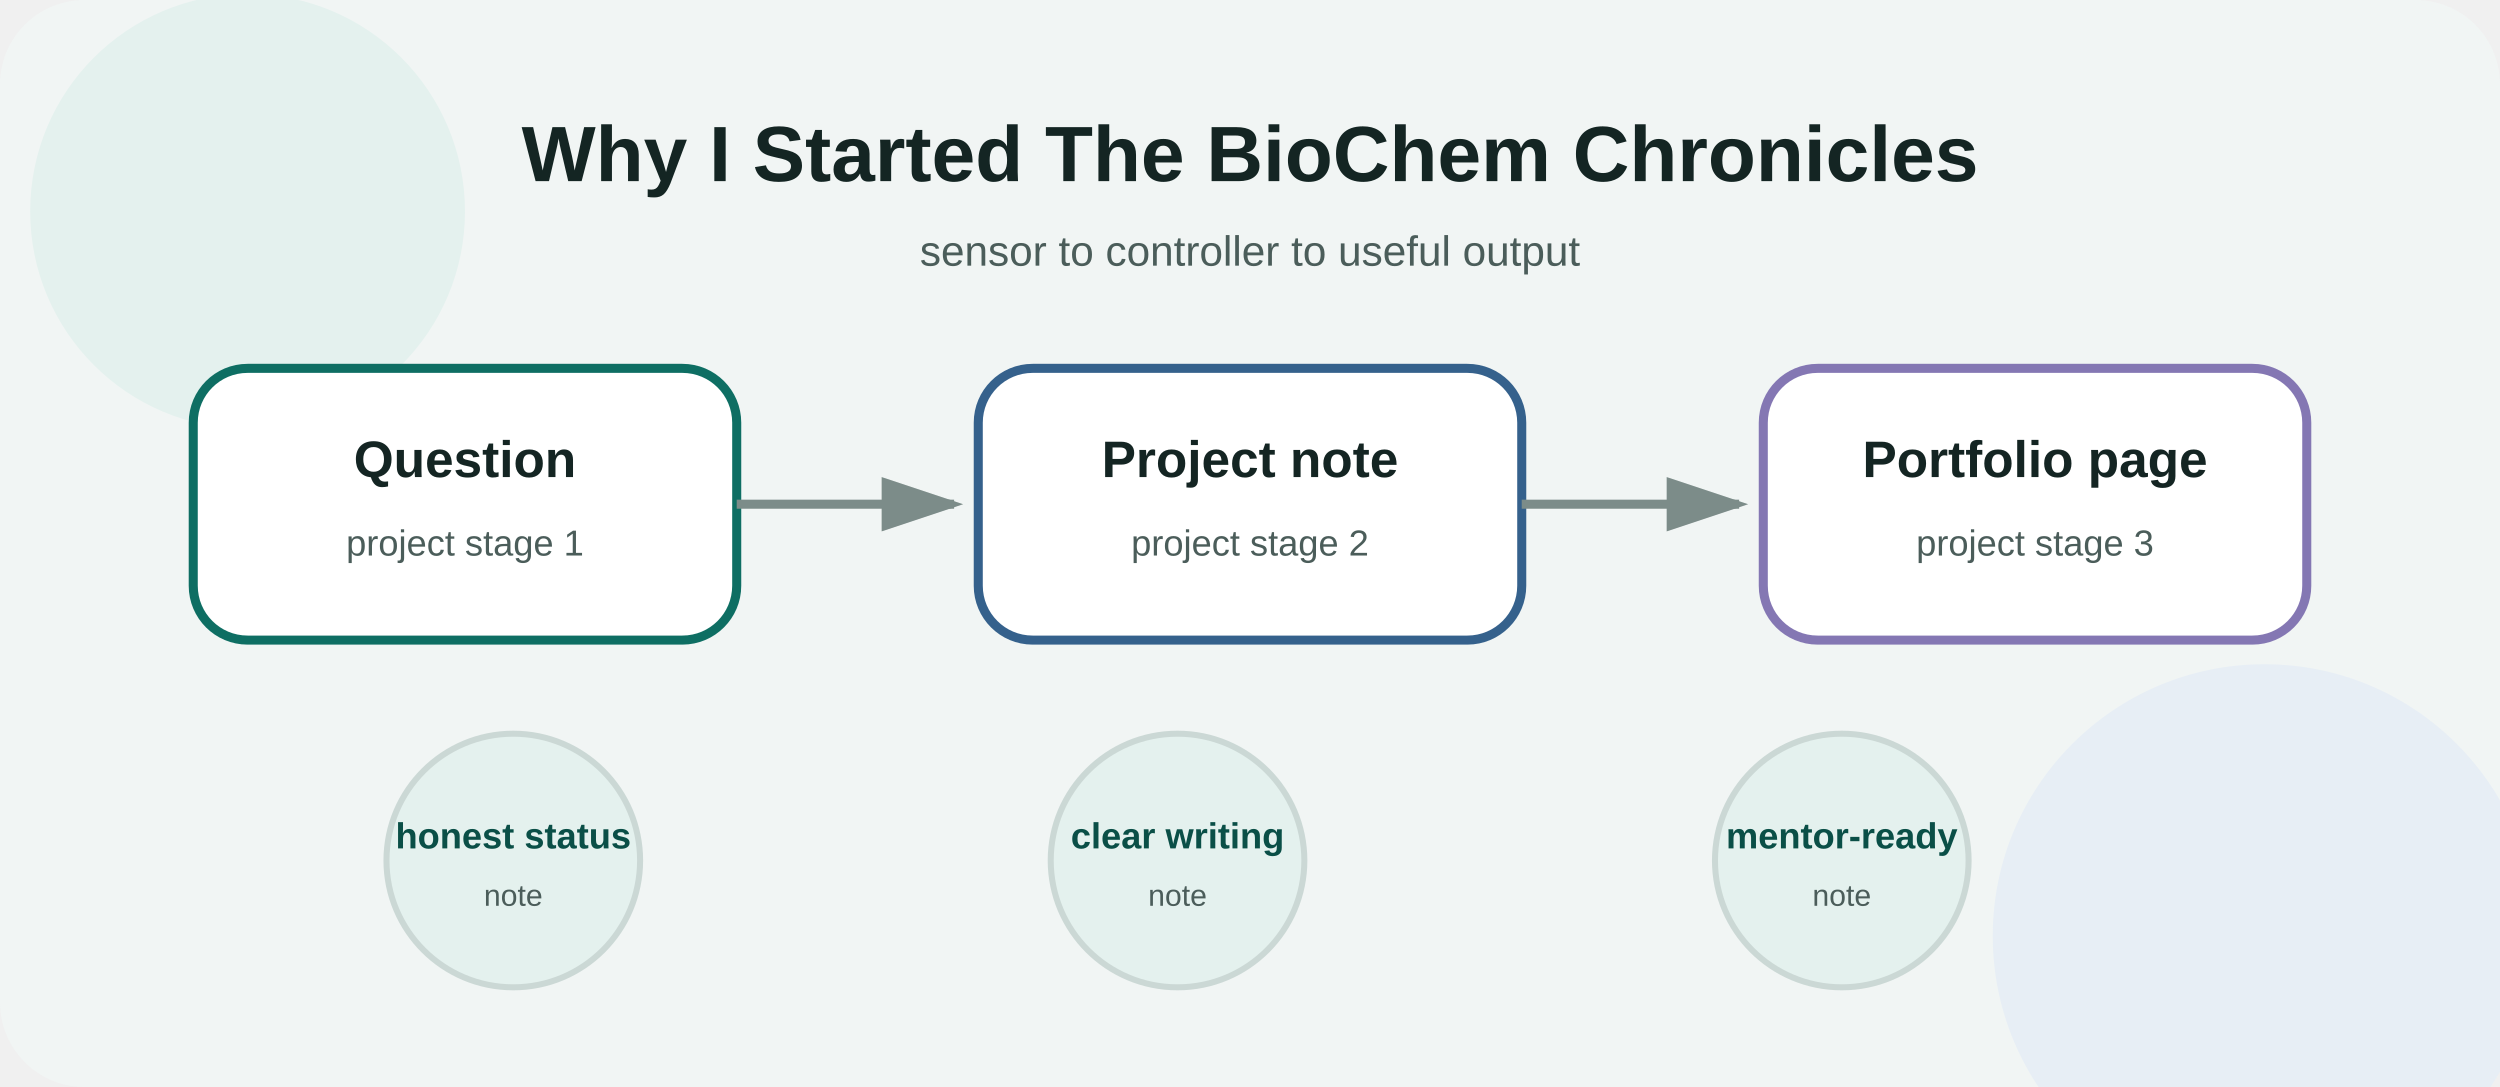
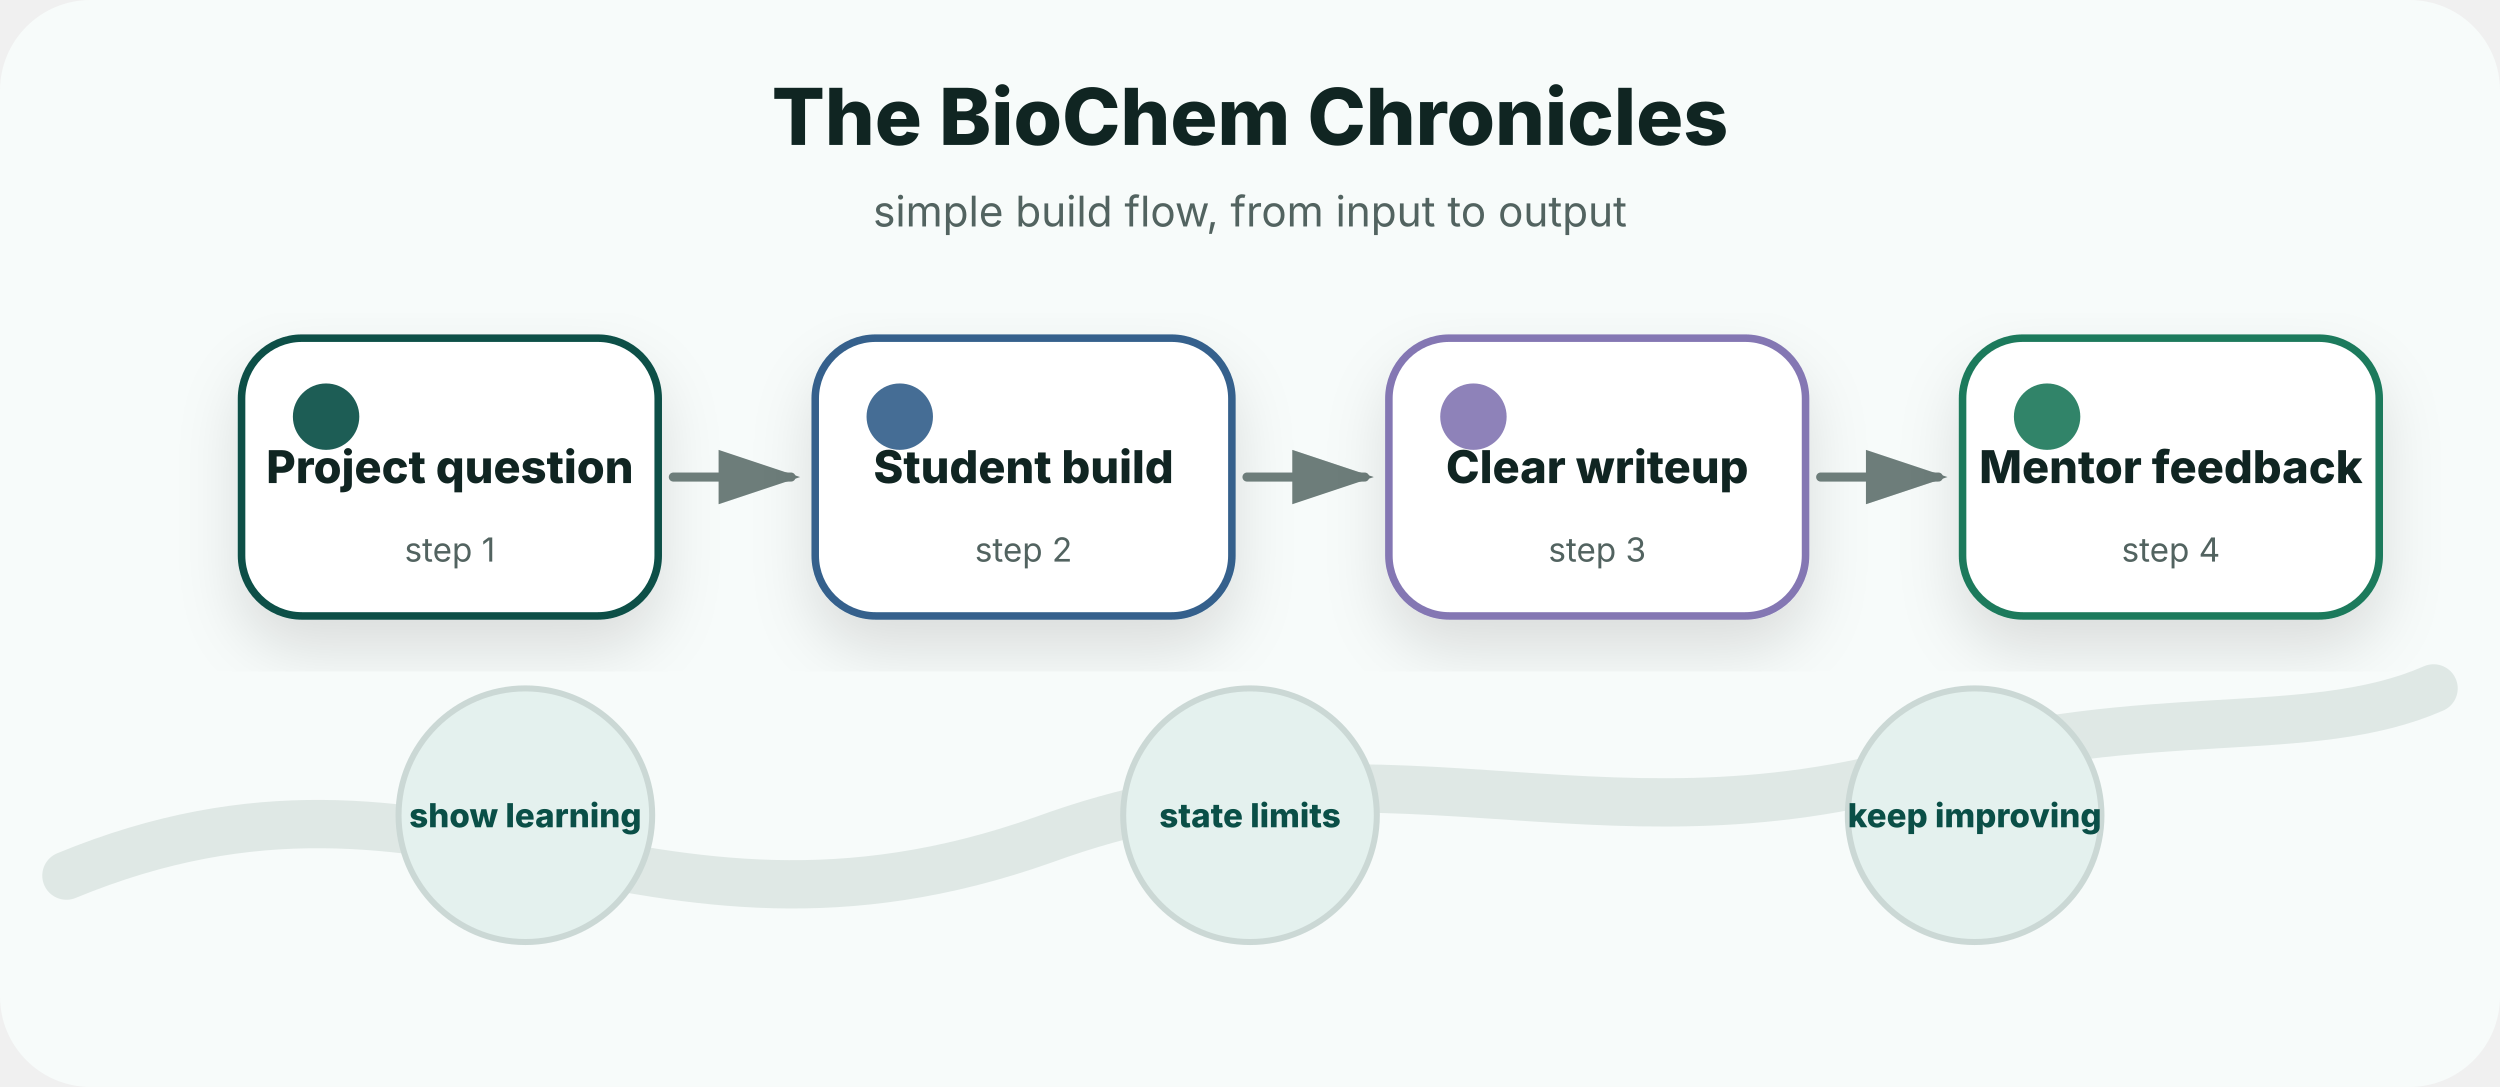
<svg xmlns="http://www.w3.org/2000/svg" viewBox="0 0 828 360" role="img" aria-labelledby="title desc">
  <defs>
    <marker id="arrow" markerWidth="10" markerHeight="10" refX="8" refY="3" orient="auto">
-       <path d="M0,0 L0,6 L9,3 z" fill="#7c8c89" />
+       <path d="M0,0 L0,6 L9,3 z" fill="#6d7d7a" />
    </marker>
+     <filter id="softShadow" x="-20%" y="-20%" width="140%" height="140%">
+       <feDropShadow dx="0" dy="10" stdDeviation="10" flood-color="#102522" flood-opacity="0.12" />
+     </filter>
  </defs>
-   <rect width="828" height="360" rx="28" fill="#f1f5f4" />
-   <circle cx="82" cy="70" r="72" fill="#e4f1ee" />
-   <circle cx="750" cy="310" r="90" fill="#e7eef5" />
-   <text x="414" y="60" text-anchor="middle" font-family="Arial, sans-serif" font-size="26" font-weight="700" fill="#142523">Why I Started The BioChem Chronicles</text>
-   <text x="414" y="88" text-anchor="middle" font-family="Arial, sans-serif" font-size="14" fill="#4b5d5a">sensor to controller to useful output</text>
-   <rect x="64" y="122" width="180" height="90" rx="18" fill="#ffffff" stroke="#0e6e63" stroke-width="3" />
-   <text x="154" y="158" text-anchor="middle" font-family="Arial, sans-serif" font-size="17" font-weight="700" fill="#142523">Question</text>
-   <text x="154" y="184" text-anchor="middle" font-family="Arial, sans-serif" font-size="12" fill="#4b5d5a">project stage 1</text>
-   <rect x="324" y="122" width="180" height="90" rx="18" fill="#ffffff" stroke="#35618c" stroke-width="3" />
-   <text x="414" y="158" text-anchor="middle" font-family="Arial, sans-serif" font-size="17" font-weight="700" fill="#142523">Project note</text>
-   <text x="414" y="184" text-anchor="middle" font-family="Arial, sans-serif" font-size="12" fill="#4b5d5a">project stage 2</text>
-   <rect x="584" y="122" width="180" height="90" rx="18" fill="#ffffff" stroke="#8477b3" stroke-width="3" />
-   <text x="674" y="158" text-anchor="middle" font-family="Arial, sans-serif" font-size="17" font-weight="700" fill="#142523">Portfolio page</text>
-   <text x="674" y="184" text-anchor="middle" font-family="Arial, sans-serif" font-size="12" fill="#4b5d5a">project stage 3</text>
-   <path d="M244 167 C270 167 292 167 316 167" fill="none" stroke="#7c8c89" stroke-width="3" marker-end="url(#arrow)" />
-   <path d="M504 167 C530 167 552 167 576 167" fill="none" stroke="#7c8c89" stroke-width="3" marker-end="url(#arrow)" />
-   <circle cx="170" cy="285" r="42" fill="#e4f1ee" stroke="#cbd8d5" stroke-width="2" />
-   <text x="170" y="281" text-anchor="middle" font-family="Arial, sans-serif" font-size="12" font-weight="700" fill="#0a4f47">honest status</text>
-   <text x="170" y="300" text-anchor="middle" font-family="Arial, sans-serif" font-size="10" fill="#4b5d5a">note</text>
-   <circle cx="390" cy="285" r="42" fill="#e4f1ee" stroke="#cbd8d5" stroke-width="2" />
-   <text x="390" y="281" text-anchor="middle" font-family="Arial, sans-serif" font-size="12" font-weight="700" fill="#0a4f47">clear writing</text>
-   <text x="390" y="300" text-anchor="middle" font-family="Arial, sans-serif" font-size="10" fill="#4b5d5a">note</text>
-   <circle cx="610" cy="285" r="42" fill="#e4f1ee" stroke="#cbd8d5" stroke-width="2" />
-   <text x="610" y="281" text-anchor="middle" font-family="Arial, sans-serif" font-size="12" font-weight="700" fill="#0a4f47">mentor-ready</text>
-   <text x="610" y="300" text-anchor="middle" font-family="Arial, sans-serif" font-size="10" fill="#4b5d5a">note</text>
+   <rect width="828" height="360" rx="30" fill="#f7fbfa" />
+   <path d="M22 290 C148 238 211 326 346 278 C456 238 527 286 638 254 C711 233 765 246 806 228" fill="none" stroke="#dfe8e5" stroke-width="16" stroke-linecap="round" />
+   <text x="414" y="48" text-anchor="middle" font-family="Inter, Arial, sans-serif" font-size="26" font-weight="800" fill="#102522">The BioChem Chronicles</text>
+   <text x="414" y="75" text-anchor="middle" font-family="Inter, Arial, sans-serif" font-size="14" fill="#526360">simple build flow, from input to output</text>
+   <rect x="80" y="112" width="138" height="92" rx="20" fill="#ffffff" stroke="#0a4f47" stroke-width="2.5" filter="url(#softShadow)" />
+   <circle cx="108" cy="138" r="11" fill="#0a4f47" opacity="0.92" />
+   <text x="149" y="160" text-anchor="middle" font-family="Inter, Arial, sans-serif" font-size="15" font-weight="800" fill="#102522">Project question</text>
+   <text x="149" y="186" text-anchor="middle" font-family="Inter, Arial, sans-serif" font-size="11" fill="#526360">step 1</text>
+   <path d="M223 158 C246 158 240 158 262 158" fill="none" stroke="#6d7d7a" stroke-width="3" stroke-linecap="round" marker-end="url(#arrow)" />
+   <rect x="270" y="112" width="138" height="92" rx="20" fill="#ffffff" stroke="#35618c" stroke-width="2.5" filter="url(#softShadow)" />
+   <circle cx="298" cy="138" r="11" fill="#35618c" opacity="0.92" />
+   <text x="339" y="160" text-anchor="middle" font-family="Inter, Arial, sans-serif" font-size="15" font-weight="800" fill="#102522">Student build</text>
+   <text x="339" y="186" text-anchor="middle" font-family="Inter, Arial, sans-serif" font-size="11" fill="#526360">step 2</text>
+   <path d="M413 158 C436 158 430 158 452 158" fill="none" stroke="#6d7d7a" stroke-width="3" stroke-linecap="round" marker-end="url(#arrow)" />
+   <rect x="460" y="112" width="138" height="92" rx="20" fill="#ffffff" stroke="#8477b3" stroke-width="2.5" filter="url(#softShadow)" />
+   <circle cx="488" cy="138" r="11" fill="#8477b3" opacity="0.92" />
+   <text x="529" y="160" text-anchor="middle" font-family="Inter, Arial, sans-serif" font-size="15" font-weight="800" fill="#102522">Clear writeup</text>
+   <text x="529" y="186" text-anchor="middle" font-family="Inter, Arial, sans-serif" font-size="11" fill="#526360">step 3</text>
+   <path d="M603 158 C626 158 620 158 642 158" fill="none" stroke="#6d7d7a" stroke-width="3" stroke-linecap="round" marker-end="url(#arrow)" />
+   <rect x="650" y="112" width="138" height="92" rx="20" fill="#ffffff" stroke="#1f7a5c" stroke-width="2.5" filter="url(#softShadow)" />
+   <circle cx="678" cy="138" r="11" fill="#1f7a5c" opacity="0.92" />
+   <text x="719" y="160" text-anchor="middle" font-family="Inter, Arial, sans-serif" font-size="15" font-weight="800" fill="#102522">Mentor feedback</text>
+   <text x="719" y="186" text-anchor="middle" font-family="Inter, Arial, sans-serif" font-size="11" fill="#526360">step 4</text>
+   <g>
+     <circle cx="174" cy="270" r="42" fill="#e4f1ee" stroke="#cbd8d5" stroke-width="2" />
+     <text x="174" y="274" text-anchor="middle" font-family="Inter, Arial, sans-serif" font-size="11" font-weight="800" fill="#0a4f47">show learning</text>
+   </g>
+   <g>
+     <circle cx="414" cy="270" r="42" fill="#e4f1ee" stroke="#cbd8d5" stroke-width="2" />
+     <text x="414" y="274" text-anchor="middle" font-family="Inter, Arial, sans-serif" font-size="11" font-weight="800" fill="#0a4f47">state limits</text>
+   </g>
+   <g>
+     <circle cx="654" cy="270" r="42" fill="#e4f1ee" stroke="#cbd8d5" stroke-width="2" />
+     <text x="654" y="274" text-anchor="middle" font-family="Inter, Arial, sans-serif" font-size="11" font-weight="800" fill="#0a4f47">keep improving</text>
+   </g>
</svg>
